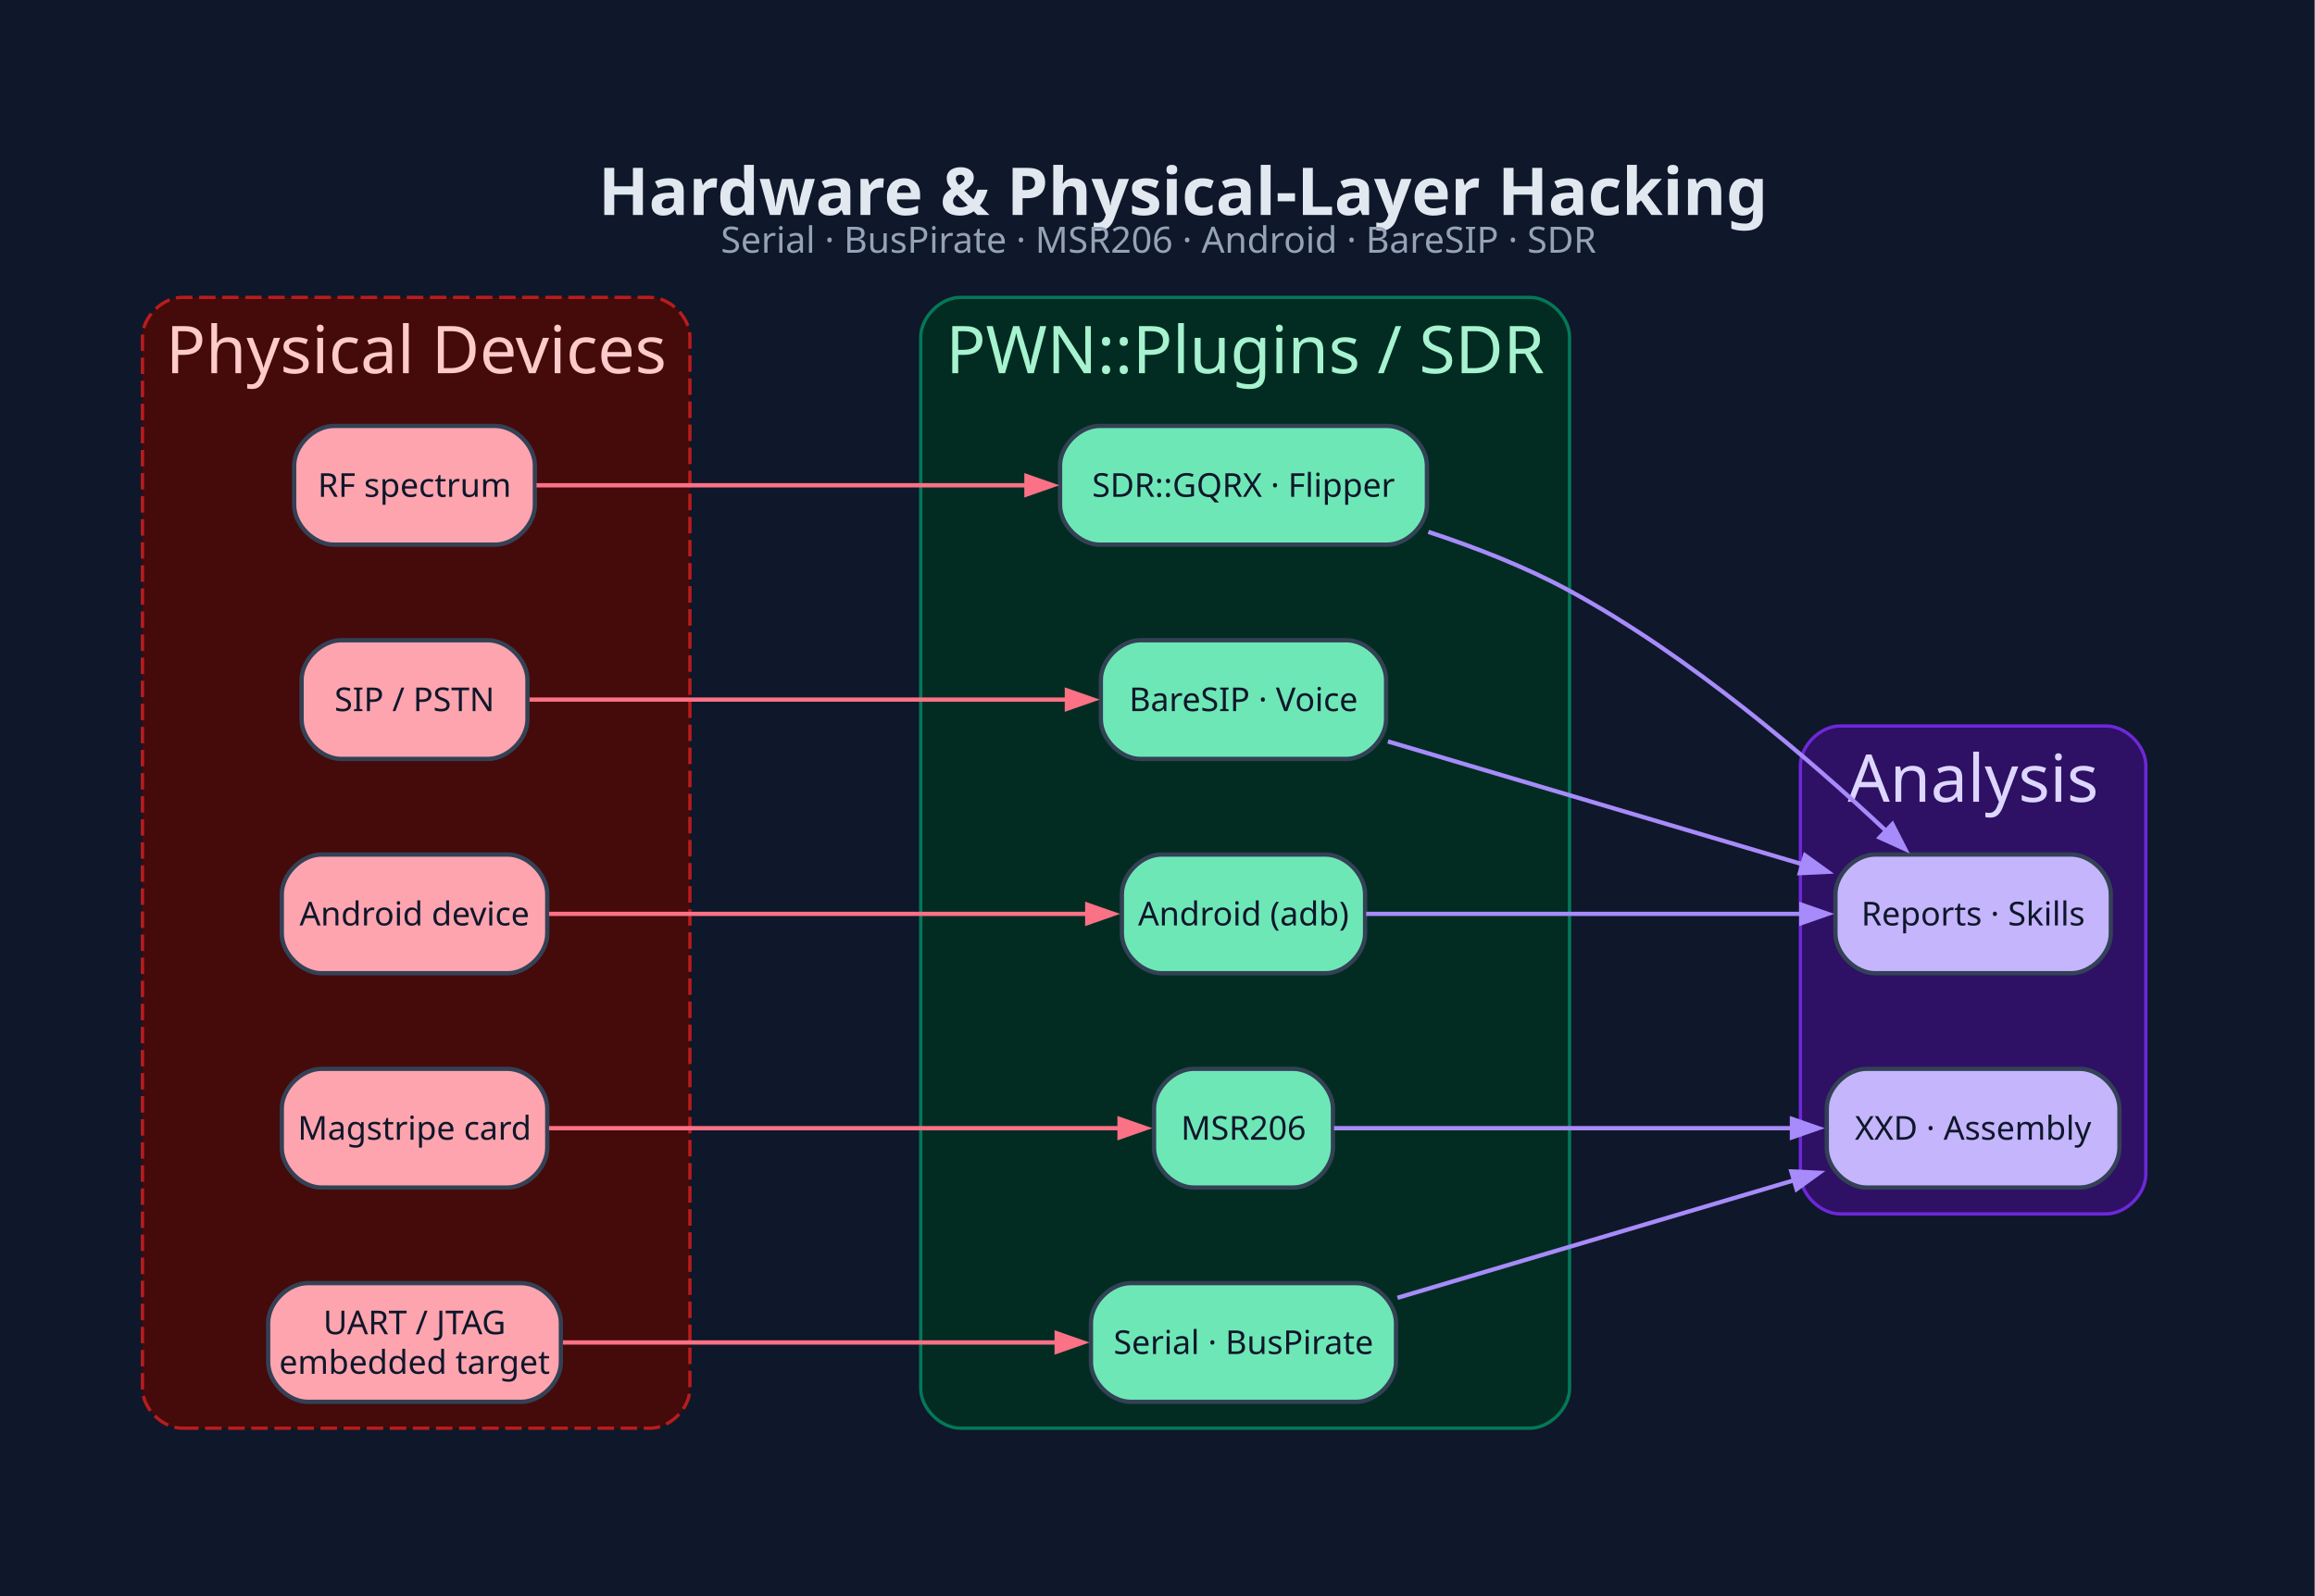
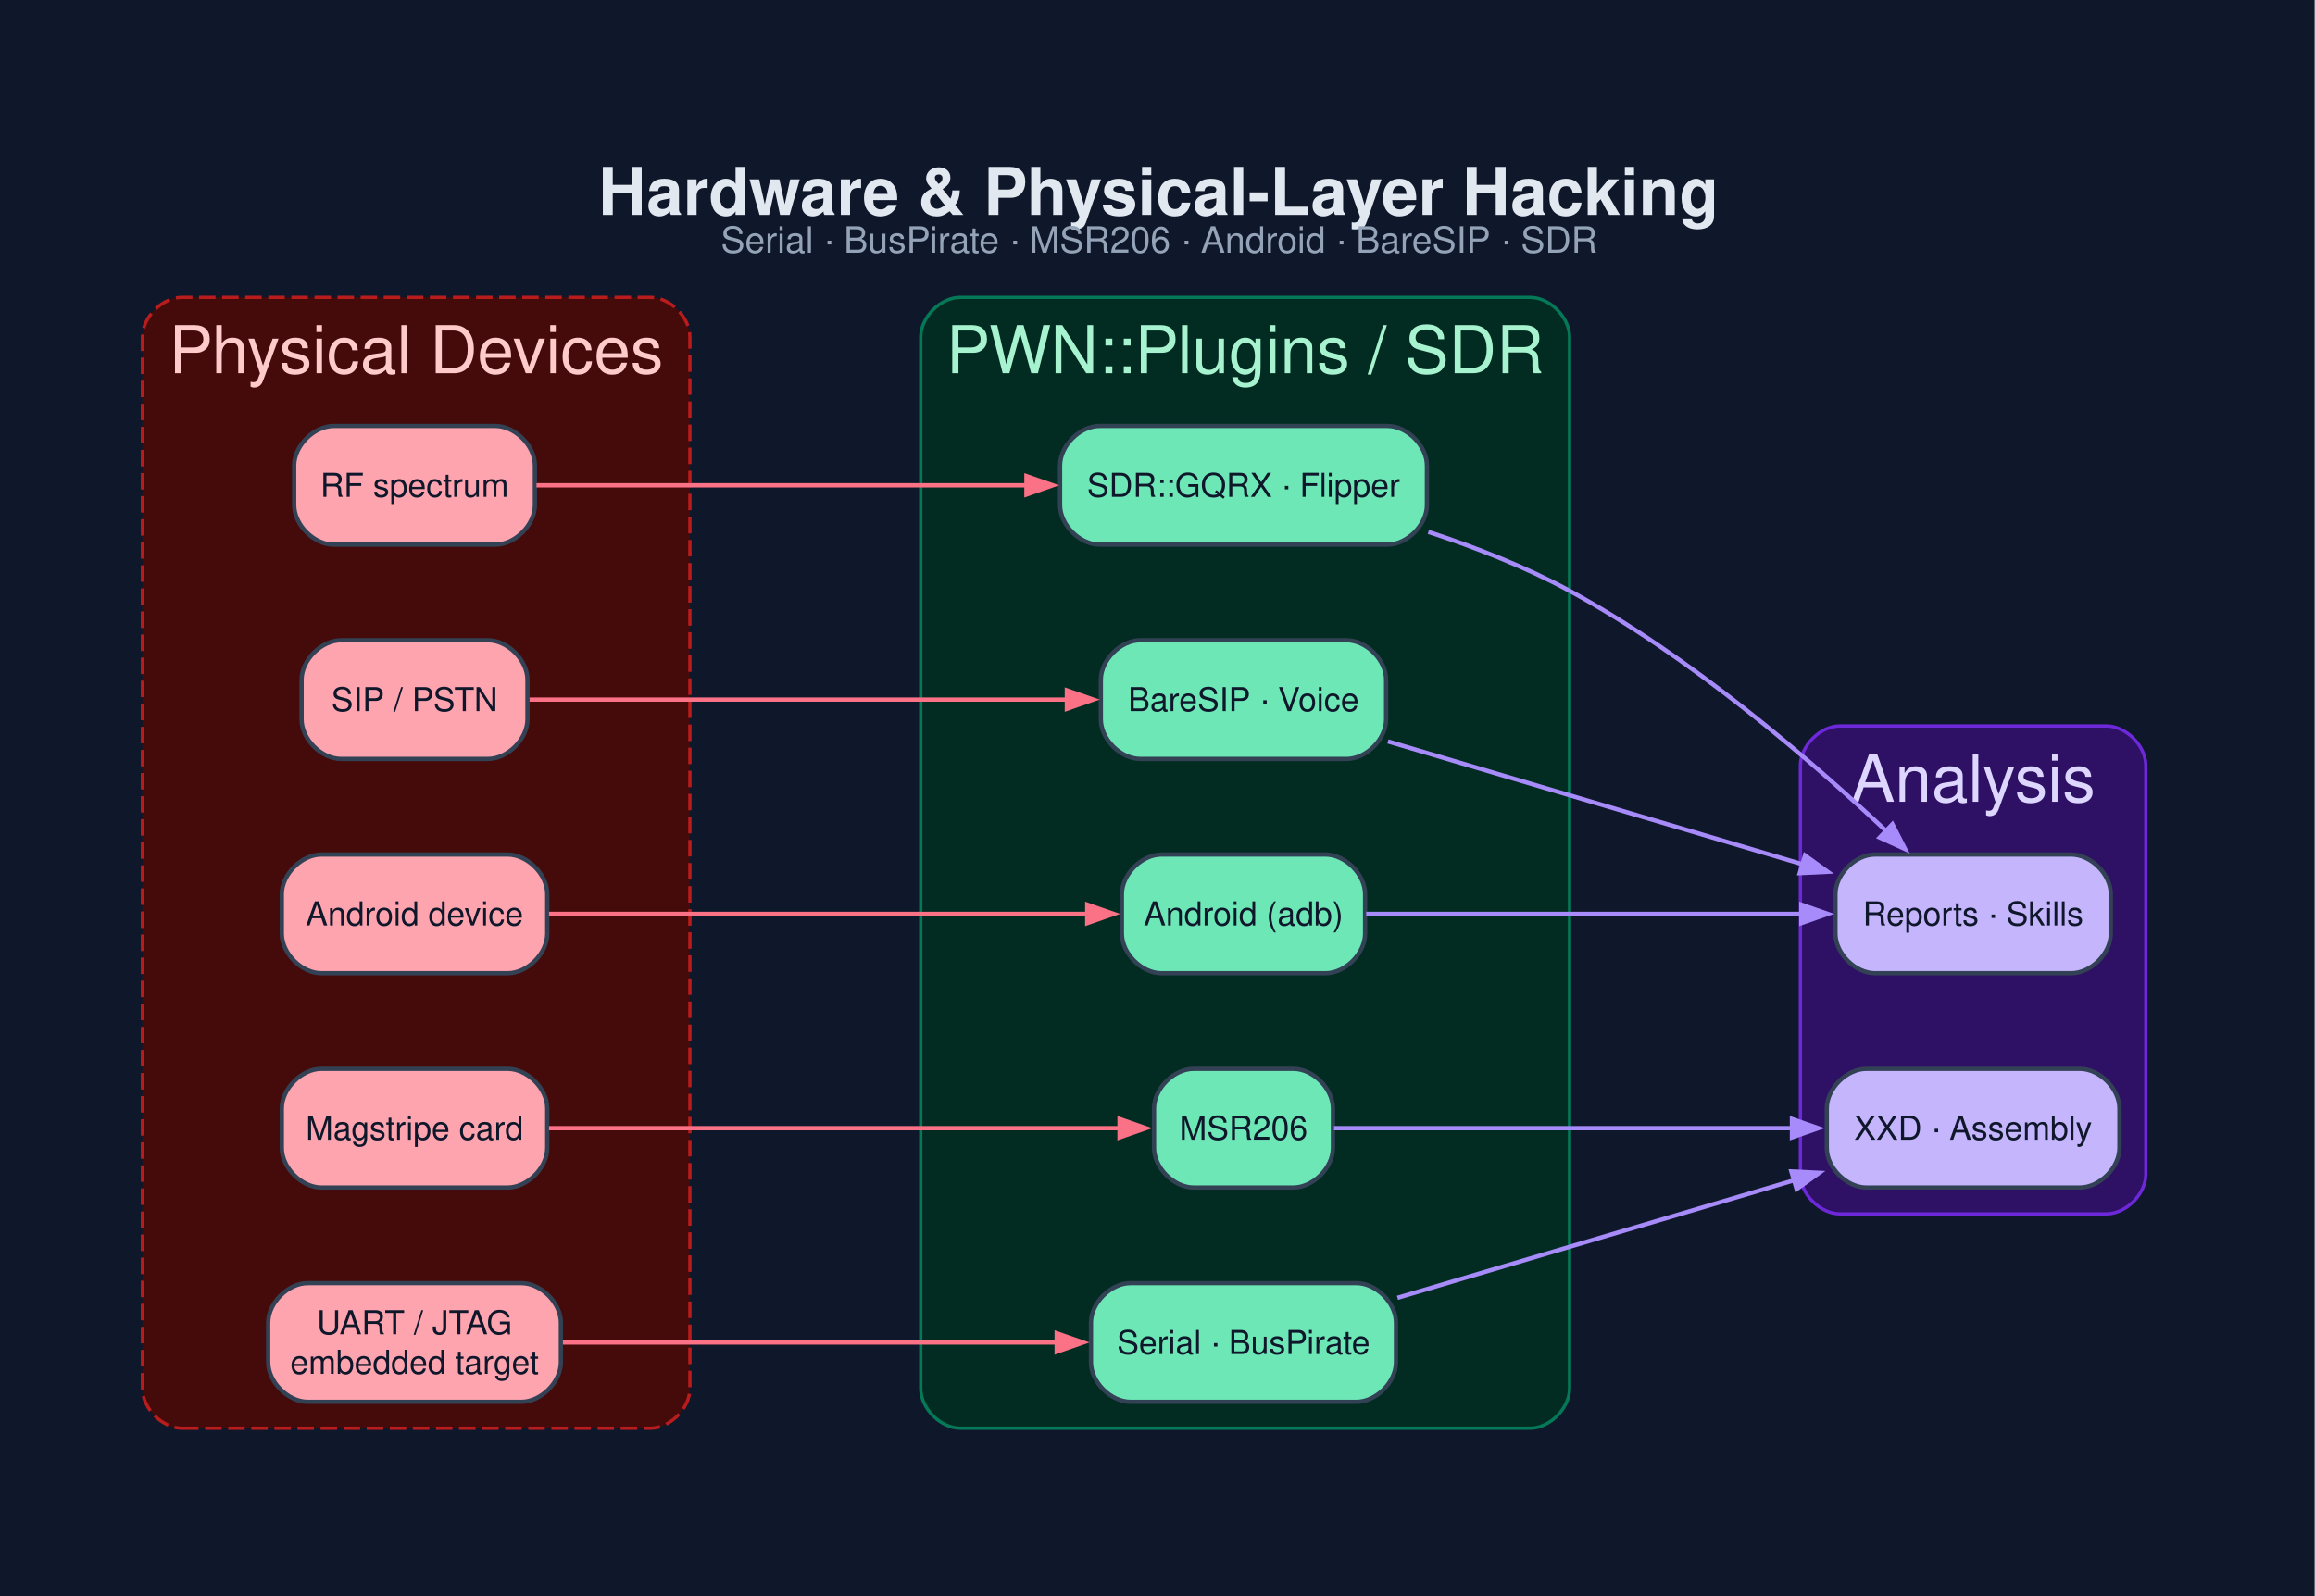
<svg xmlns="http://www.w3.org/2000/svg" width="702pt" height="484pt" viewBox="0.00 0.00 702.00 484.00">
  <g id="graph0" class="graph" transform="scale(1 1) rotate(0) translate(43.2 441.2)">
    <polygon fill="#0f172a" stroke="none" points="-43.2,43.2 -43.2,-441.2 658.7,-441.2 658.7,43.2 -43.2,43.2" />
-     <text xml:space="preserve" text-anchor="start" x="138.25" y="-376" font-family="sans-Serif" font-weight="bold" font-size="20.00" fill="#e2e8f0">Hardware &amp; Physical-Layer Hacking</text>
-     <text xml:space="preserve" text-anchor="start" x="175.38" y="-364.55" font-family="sans-Serif" font-size="11.00" fill="#94a3b8">Serial · BusPirate · MSR206 · Android · BareSIP · SDR</text>
+     <text xml:space="preserve" text-anchor="start" x="138.25" y="-376" font-family="Helvetica,sans-Serif" font-weight="bold" font-size="20.00" fill="#e2e8f0">Hardware &amp; Physical-Layer Hacking</text>
+     <text xml:space="preserve" text-anchor="start" x="175.38" y="-364.55" font-family="Helvetica,sans-Serif" font-size="11.00" fill="#94a3b8">Serial · BusPirate · MSR206 · Android · BareSIP · SDR</text>
    <g id="clust1" class="cluster">
      <path fill="#450a0a" stroke="#b91c1c" stroke-dasharray="5,2" d="M12,-8C12,-8 154,-8 154,-8 160,-8 166,-14 166,-20 166,-20 166,-339 166,-339 166,-345 160,-351 154,-351 154,-351 12,-351 12,-351 6,-351 0,-345 0,-339 0,-339 0,-20 0,-20 0,-14 6,-8 12,-8" />
-       <text xml:space="preserve" text-anchor="middle" x="83" y="-328" font-family="sans-Serif" font-size="20.00" fill="#fecaca">Physical Devices</text>
+       <text xml:space="preserve" text-anchor="middle" x="83" y="-328" font-family="Helvetica,sans-Serif" font-size="20.00" fill="#fecaca">Physical Devices</text>
    </g>
    <g id="clust2" class="cluster">
      <path fill="#022c22" stroke="#047857" d="M248,-8C248,-8 420.75,-8 420.75,-8 426.75,-8 432.75,-14 432.75,-20 432.75,-20 432.75,-339 432.75,-339 432.75,-345 426.75,-351 420.75,-351 420.75,-351 248,-351 248,-351 242,-351 236,-345 236,-339 236,-339 236,-20 236,-20 236,-14 242,-8 248,-8" />
-       <text xml:space="preserve" text-anchor="middle" x="334.38" y="-328" font-family="sans-Serif" font-size="20.00" fill="#a7f3d0">PWN::Plugins / SDR</text>
+       <text xml:space="preserve" text-anchor="middle" x="334.38" y="-328" font-family="Helvetica,sans-Serif" font-size="20.00" fill="#a7f3d0">PWN::Plugins / SDR</text>
    </g>
    <g id="clust3" class="cluster">
      <path fill="#2e1065" stroke="#6d28d9" d="M514.75,-73C514.75,-73 595.5,-73 595.5,-73 601.5,-73 607.5,-79 607.5,-85 607.5,-85 607.5,-209 607.5,-209 607.5,-215 601.5,-221 595.5,-221 595.5,-221 514.75,-221 514.75,-221 508.75,-221 502.75,-215 502.75,-209 502.75,-209 502.75,-85 502.75,-85 502.75,-79 508.75,-73 514.75,-73" />
-       <text xml:space="preserve" text-anchor="middle" x="555.12" y="-198" font-family="sans-Serif" font-size="20.00" fill="#ddd6fe">Analysis</text>
+       <text xml:space="preserve" text-anchor="middle" x="555.12" y="-198" font-family="Helvetica,sans-Serif" font-size="20.00" fill="#ddd6fe">Analysis</text>
    </g>
    <g id="node1" class="node">
      <path fill="#fda4af" stroke="#334155" stroke-width="1.3" d="M114.88,-52C114.88,-52 50.12,-52 50.12,-52 44.12,-52 38.12,-46 38.12,-40 38.12,-40 38.12,-28 38.12,-28 38.12,-22 44.12,-16 50.12,-16 50.12,-16 114.88,-16 114.88,-16 120.88,-16 126.88,-22 126.88,-28 126.88,-28 126.88,-40 126.88,-40 126.88,-46 120.88,-52 114.88,-52" />
-       <text xml:space="preserve" text-anchor="middle" x="82.5" y="-36.5" font-family="sans-Serif" font-size="10.00" fill="#0f172a">UART / JTAG</text>
-       <text xml:space="preserve" text-anchor="middle" x="82.5" y="-24.5" font-family="sans-Serif" font-size="10.00" fill="#0f172a">embedded target</text>
+       <text xml:space="preserve" text-anchor="middle" x="82.5" y="-36.5" font-family="Helvetica,sans-Serif" font-size="10.00" fill="#0f172a">UART / JTAG</text>
+       <text xml:space="preserve" text-anchor="middle" x="82.5" y="-24.5" font-family="Helvetica,sans-Serif" font-size="10.00" fill="#0f172a">embedded target</text>
    </g>
    <g id="node6" class="node">
      <path fill="#6ee7b7" stroke="#334155" stroke-width="1.3" d="M368.12,-52C368.12,-52 299.62,-52 299.62,-52 293.62,-52 287.62,-46 287.62,-40 287.62,-40 287.62,-28 287.62,-28 287.62,-22 293.62,-16 299.62,-16 299.62,-16 368.12,-16 368.12,-16 374.12,-16 380.12,-22 380.12,-28 380.12,-28 380.12,-40 380.12,-40 380.12,-46 374.12,-52 368.12,-52" />
-       <text xml:space="preserve" text-anchor="middle" x="333.88" y="-30.5" font-family="sans-Serif" font-size="10.00" fill="#0f172a">Serial · BusPirate</text>
+       <text xml:space="preserve" text-anchor="middle" x="333.88" y="-30.5" font-family="Helvetica,sans-Serif" font-size="10.00" fill="#0f172a">Serial · BusPirate</text>
    </g>
    <g id="edge1" class="edge">
      <path fill="none" stroke="#fb7185" stroke-width="1.3" d="M127.51,-34C169.24,-34 232.09,-34 277.27,-34" />
      <polygon fill="#fb7185" stroke="#fb7185" stroke-width="1.3" points="277.23,-36.8 285.23,-34 277.23,-31.2 277.23,-36.8" />
    </g>
    <g id="node2" class="node">
      <path fill="#fda4af" stroke="#334155" stroke-width="1.3" d="M110.75,-117C110.75,-117 54.25,-117 54.25,-117 48.25,-117 42.25,-111 42.25,-105 42.25,-105 42.25,-93 42.25,-93 42.25,-87 48.25,-81 54.25,-81 54.25,-81 110.75,-81 110.75,-81 116.75,-81 122.75,-87 122.75,-93 122.75,-93 122.75,-105 122.75,-105 122.75,-111 116.75,-117 110.75,-117" />
-       <text xml:space="preserve" text-anchor="middle" x="82.5" y="-95.5" font-family="sans-Serif" font-size="10.00" fill="#0f172a">Magstripe card</text>
+       <text xml:space="preserve" text-anchor="middle" x="82.5" y="-95.5" font-family="Helvetica,sans-Serif" font-size="10.00" fill="#0f172a">Magstripe card</text>
    </g>
    <g id="node7" class="node">
      <path fill="#6ee7b7" stroke="#334155" stroke-width="1.3" d="M349,-117C349,-117 318.75,-117 318.75,-117 312.75,-117 306.75,-111 306.75,-105 306.75,-105 306.75,-93 306.75,-93 306.75,-87 312.75,-81 318.75,-81 318.75,-81 349,-81 349,-81 355,-81 361,-87 361,-93 361,-93 361,-105 361,-105 361,-111 355,-117 349,-117" />
-       <text xml:space="preserve" text-anchor="middle" x="333.88" y="-95.5" font-family="sans-Serif" font-size="10.00" fill="#0f172a">MSR206</text>
+       <text xml:space="preserve" text-anchor="middle" x="333.88" y="-95.5" font-family="Helvetica,sans-Serif" font-size="10.00" fill="#0f172a">MSR206</text>
    </g>
    <g id="edge2" class="edge">
      <path fill="none" stroke="#fb7185" stroke-width="1.3" d="M123.29,-99C170.97,-99 250.21,-99 296.38,-99" />
      <polygon fill="#fb7185" stroke="#fb7185" stroke-width="1.3" points="296.29,-101.8 304.29,-99 296.29,-96.2 296.29,-101.8" />
    </g>
    <g id="node3" class="node">
      <path fill="#fda4af" stroke="#334155" stroke-width="1.3" d="M110.75,-182C110.75,-182 54.25,-182 54.25,-182 48.25,-182 42.25,-176 42.25,-170 42.25,-170 42.25,-158 42.25,-158 42.25,-152 48.25,-146 54.25,-146 54.25,-146 110.75,-146 110.75,-146 116.75,-146 122.75,-152 122.75,-158 122.75,-158 122.75,-170 122.75,-170 122.75,-176 116.75,-182 110.75,-182" />
-       <text xml:space="preserve" text-anchor="middle" x="82.5" y="-160.5" font-family="sans-Serif" font-size="10.00" fill="#0f172a">Android device</text>
+       <text xml:space="preserve" text-anchor="middle" x="82.5" y="-160.5" font-family="Helvetica,sans-Serif" font-size="10.00" fill="#0f172a">Android device</text>
    </g>
    <g id="node8" class="node">
      <path fill="#6ee7b7" stroke="#334155" stroke-width="1.3" d="M358.75,-182C358.75,-182 309,-182 309,-182 303,-182 297,-176 297,-170 297,-170 297,-158 297,-158 297,-152 303,-146 309,-146 309,-146 358.75,-146 358.75,-146 364.75,-146 370.75,-152 370.75,-158 370.75,-158 370.75,-170 370.75,-170 370.75,-176 364.75,-182 358.75,-182" />
-       <text xml:space="preserve" text-anchor="middle" x="333.88" y="-160.5" font-family="sans-Serif" font-size="10.00" fill="#0f172a">Android (adb)</text>
+       <text xml:space="preserve" text-anchor="middle" x="333.88" y="-160.5" font-family="Helvetica,sans-Serif" font-size="10.00" fill="#0f172a">Android (adb)</text>
    </g>
    <g id="edge3" class="edge">
      <path fill="none" stroke="#fb7185" stroke-width="1.3" d="M123.29,-164C167.74,-164 239.62,-164 286.56,-164" />
      <polygon fill="#fb7185" stroke="#fb7185" stroke-width="1.3" points="286.5,-166.8 294.5,-164 286.5,-161.2 286.5,-166.8" />
    </g>
    <g id="node4" class="node">
      <path fill="#fda4af" stroke="#334155" stroke-width="1.3" d="M104.75,-247C104.75,-247 60.25,-247 60.25,-247 54.25,-247 48.25,-241 48.25,-235 48.25,-235 48.25,-223 48.25,-223 48.25,-217 54.25,-211 60.25,-211 60.25,-211 104.75,-211 104.75,-211 110.75,-211 116.75,-217 116.75,-223 116.75,-223 116.75,-235 116.75,-235 116.75,-241 110.75,-247 104.75,-247" />
-       <text xml:space="preserve" text-anchor="middle" x="82.5" y="-225.5" font-family="sans-Serif" font-size="10.00" fill="#0f172a">SIP / PSTN</text>
+       <text xml:space="preserve" text-anchor="middle" x="82.5" y="-225.5" font-family="Helvetica,sans-Serif" font-size="10.00" fill="#0f172a">SIP / PSTN</text>
    </g>
    <g id="node9" class="node">
      <path fill="#6ee7b7" stroke="#334155" stroke-width="1.3" d="M365.12,-247C365.12,-247 302.62,-247 302.62,-247 296.62,-247 290.62,-241 290.62,-235 290.62,-235 290.62,-223 290.62,-223 290.62,-217 296.62,-211 302.62,-211 302.62,-211 365.12,-211 365.12,-211 371.12,-211 377.12,-217 377.12,-223 377.12,-223 377.12,-235 377.12,-235 377.12,-241 371.12,-247 365.12,-247" />
-       <text xml:space="preserve" text-anchor="middle" x="333.88" y="-225.5" font-family="sans-Serif" font-size="10.00" fill="#0f172a">BareSIP · Voice</text>
+       <text xml:space="preserve" text-anchor="middle" x="333.88" y="-225.5" font-family="Helvetica,sans-Serif" font-size="10.00" fill="#0f172a">BareSIP · Voice</text>
    </g>
    <g id="edge4" class="edge">
      <path fill="none" stroke="#fb7185" stroke-width="1.3" d="M117.39,-229C159.38,-229 231.36,-229 280.48,-229" />
      <polygon fill="#fb7185" stroke="#fb7185" stroke-width="1.3" points="280.32,-231.8 288.32,-229 280.32,-226.2 280.32,-231.8" />
    </g>
    <g id="node5" class="node">
      <path fill="#fda4af" stroke="#334155" stroke-width="1.3" d="M107,-312C107,-312 58,-312 58,-312 52,-312 46,-306 46,-300 46,-300 46,-288 46,-288 46,-282 52,-276 58,-276 58,-276 107,-276 107,-276 113,-276 119,-282 119,-288 119,-288 119,-300 119,-300 119,-306 113,-312 107,-312" />
-       <text xml:space="preserve" text-anchor="middle" x="82.5" y="-290.5" font-family="sans-Serif" font-size="10.00" fill="#0f172a">RF spectrum</text>
+       <text xml:space="preserve" text-anchor="middle" x="82.5" y="-290.5" font-family="Helvetica,sans-Serif" font-size="10.00" fill="#0f172a">RF spectrum</text>
    </g>
    <g id="node10" class="node">
      <path fill="#6ee7b7" stroke="#334155" stroke-width="1.3" d="M377.5,-312C377.5,-312 290.25,-312 290.25,-312 284.25,-312 278.25,-306 278.25,-300 278.25,-300 278.25,-288 278.25,-288 278.25,-282 284.25,-276 290.25,-276 290.25,-276 377.5,-276 377.5,-276 383.5,-276 389.5,-282 389.5,-288 389.5,-288 389.5,-300 389.5,-300 389.5,-306 383.5,-312 377.5,-312" />
-       <text xml:space="preserve" text-anchor="middle" x="333.88" y="-290.5" font-family="sans-Serif" font-size="10.00" fill="#0f172a">SDR::GQRX · Flipper</text>
+       <text xml:space="preserve" text-anchor="middle" x="333.88" y="-290.5" font-family="Helvetica,sans-Serif" font-size="10.00" fill="#0f172a">SDR::GQRX · Flipper</text>
    </g>
    <g id="edge5" class="edge">
      <path fill="none" stroke="#fb7185" stroke-width="1.3" d="M119.49,-294C158.28,-294 220.8,-294 268.17,-294" />
      <polygon fill="#fb7185" stroke="#fb7185" stroke-width="1.3" points="268.06,-296.8 276.06,-294 268.06,-291.2 268.06,-296.8" />
    </g>
    <g id="node11" class="node">
      <path fill="#c4b5fd" stroke="#334155" stroke-width="1.3" d="M587.5,-117C587.5,-117 522.75,-117 522.75,-117 516.75,-117 510.75,-111 510.75,-105 510.75,-105 510.75,-93 510.75,-93 510.75,-87 516.75,-81 522.75,-81 522.75,-81 587.5,-81 587.5,-81 593.5,-81 599.5,-87 599.5,-93 599.5,-93 599.5,-105 599.5,-105 599.5,-111 593.5,-117 587.5,-117" />
-       <text xml:space="preserve" text-anchor="middle" x="555.12" y="-95.5" font-family="sans-Serif" font-size="10.00" fill="#0f172a">XXD · Assembly</text>
+       <text xml:space="preserve" text-anchor="middle" x="555.12" y="-95.5" font-family="Helvetica,sans-Serif" font-size="10.00" fill="#0f172a">XXD · Assembly</text>
    </g>
    <g id="edge6" class="edge">
      <path fill="none" stroke="#a78bfa" stroke-width="1.3" d="M380.57,-47.55C415.74,-57.97 464.41,-72.4 501.26,-83.33" />
      <polygon fill="#a78bfa" stroke="#a78bfa" stroke-width="1.3" points="500.01,-85.88 508.47,-85.47 501.6,-80.51 500.01,-85.88" />
    </g>
    <g id="edge7" class="edge">
      <path fill="none" stroke="#a78bfa" stroke-width="1.3" d="M361.32,-99C395.63,-99 456.3,-99 500.44,-99" />
      <polygon fill="#a78bfa" stroke="#a78bfa" stroke-width="1.3" points="500.19,-101.8 508.19,-99 500.19,-96.2 500.19,-101.8" />
    </g>
    <g id="node12" class="node">
      <path fill="#c4b5fd" stroke="#334155" stroke-width="1.3" d="M584.88,-182C584.88,-182 525.38,-182 525.38,-182 519.38,-182 513.38,-176 513.38,-170 513.38,-170 513.38,-158 513.38,-158 513.38,-152 519.38,-146 525.38,-146 525.38,-146 584.88,-146 584.88,-146 590.88,-146 596.88,-152 596.88,-158 596.88,-158 596.88,-170 596.88,-170 596.88,-176 590.88,-182 584.88,-182" />
-       <text xml:space="preserve" text-anchor="middle" x="555.12" y="-160.5" font-family="sans-Serif" font-size="10.00" fill="#0f172a">Reports · Skills</text>
+       <text xml:space="preserve" text-anchor="middle" x="555.12" y="-160.5" font-family="Helvetica,sans-Serif" font-size="10.00" fill="#0f172a">Reports · Skills</text>
    </g>
    <g id="edge8" class="edge">
      <path fill="none" stroke="#a78bfa" stroke-width="1.3" d="M371.08,-164C407.07,-164 462.61,-164 503.07,-164" />
      <polygon fill="#a78bfa" stroke="#a78bfa" stroke-width="1.3" points="503.04,-166.8 511.04,-164 503.04,-161.2 503.04,-166.8" />
    </g>
    <g id="edge9" class="edge">
      <path fill="none" stroke="#a78bfa" stroke-width="1.3" d="M377.67,-216.31C413.74,-205.62 465.43,-190.3 503.54,-179" />
      <polygon fill="#a78bfa" stroke="#a78bfa" stroke-width="1.3" points="504.16,-181.73 511.04,-176.77 502.57,-176.36 504.16,-181.73" />
    </g>
    <g id="edge10" class="edge">
      <path fill="none" stroke="#a78bfa" stroke-width="1.3" d="M389.93,-279.87C404.3,-275.15 419.48,-269.21 432.75,-262 469.26,-242.17 505.59,-210.92 528.86,-189.05" />
      <polygon fill="#a78bfa" stroke="#a78bfa" stroke-width="1.3" points="530.65,-191.21 534.51,-183.66 526.78,-187.16 530.65,-191.21" />
    </g>
  </g>
</svg>
